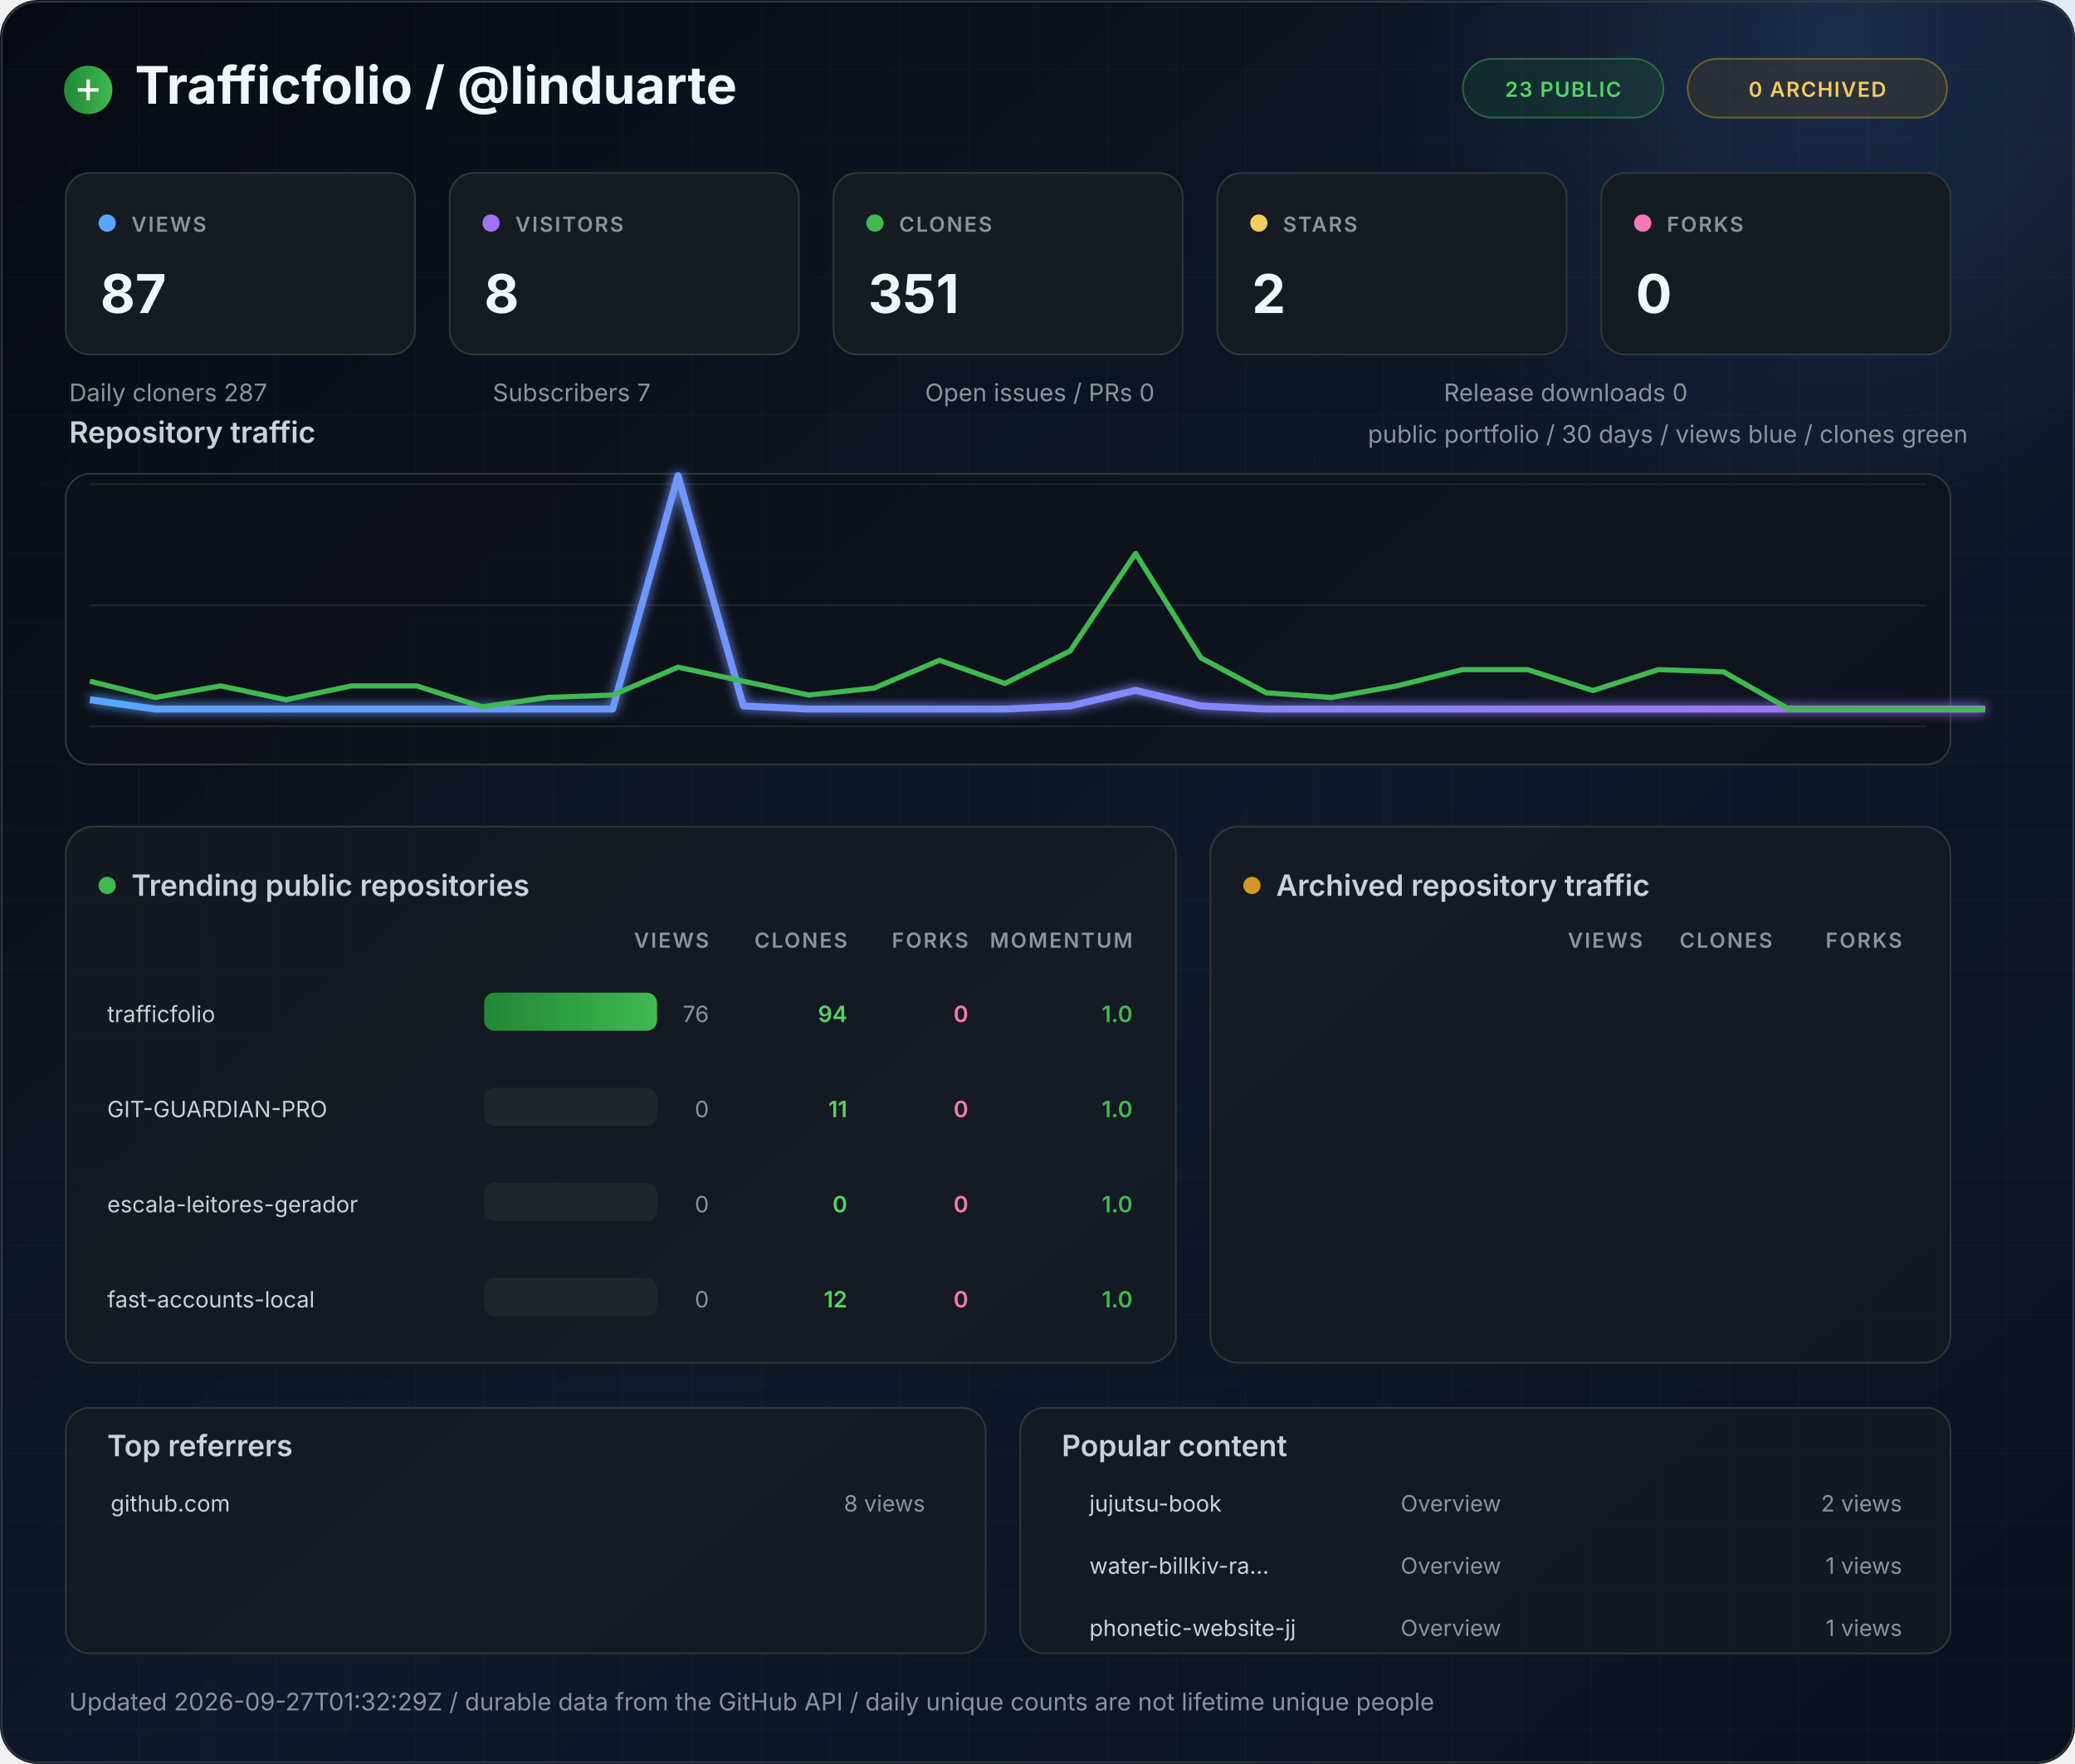
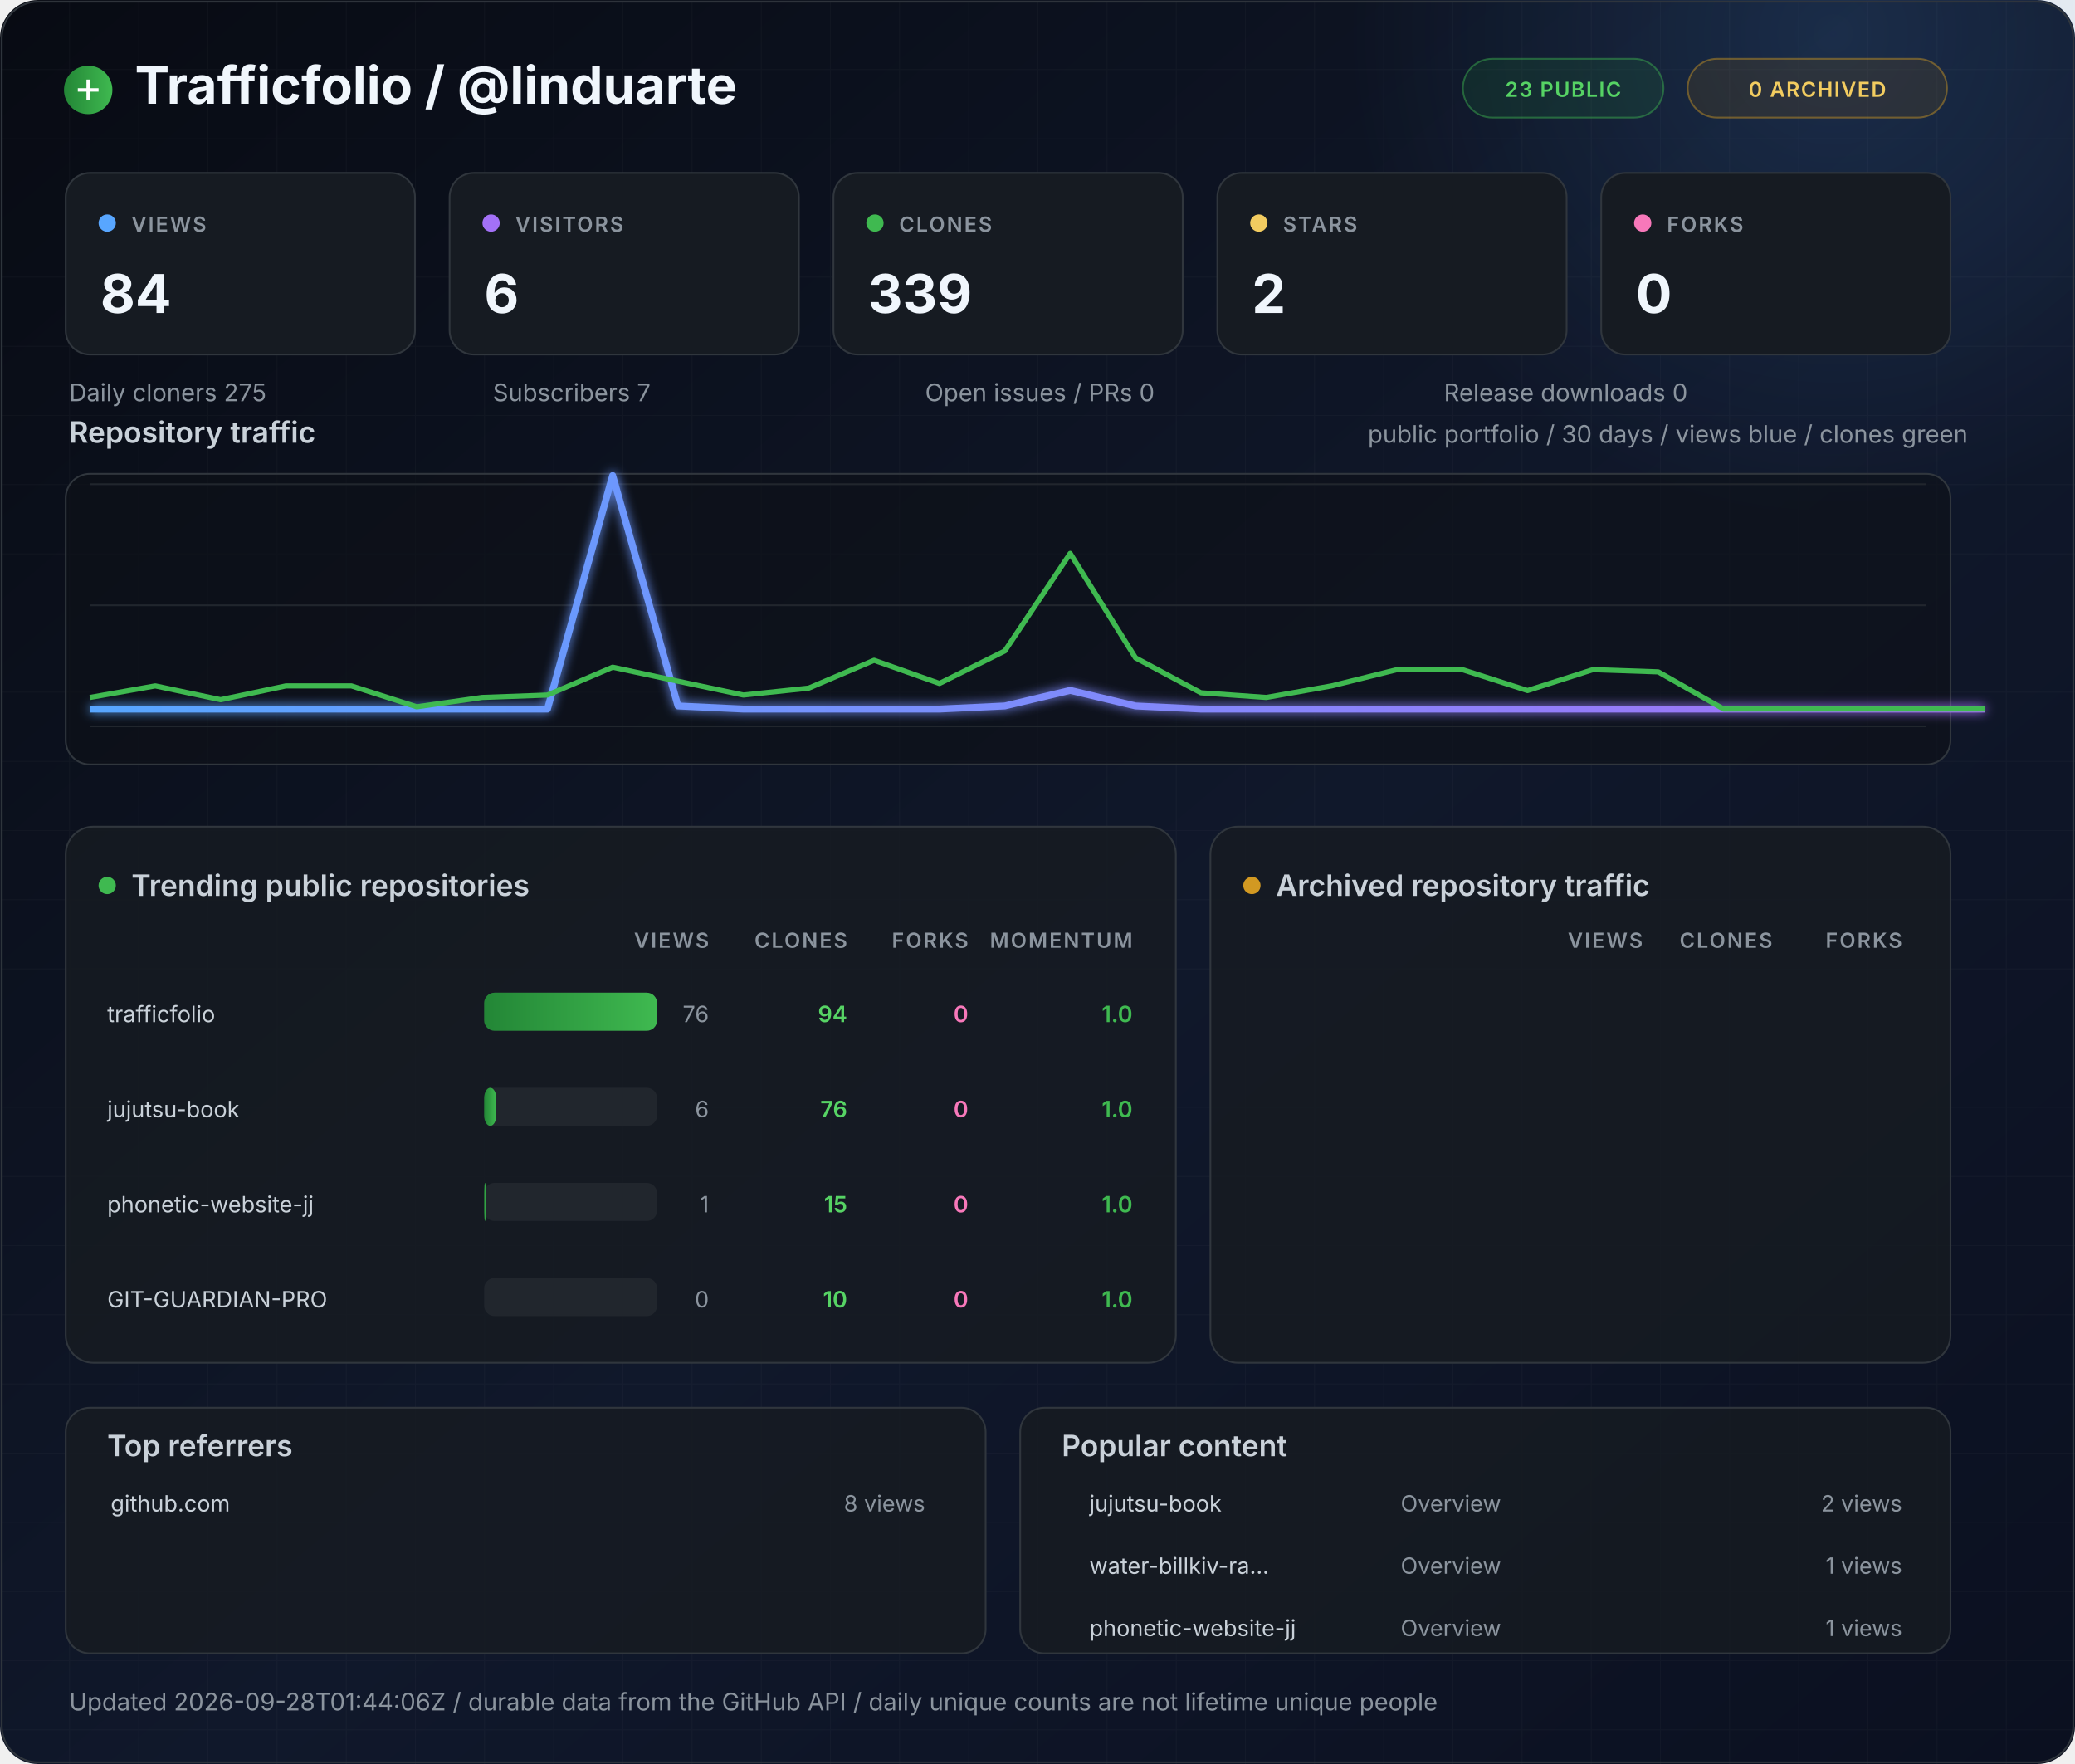
<svg xmlns="http://www.w3.org/2000/svg" width="1200" height="1020" viewBox="0 0 1200 1020" role="img" aria-label="Trafficfolio GitHub analytics dashboard for linduarte">
  <defs>
    <linearGradient id="bg" x1="0" y1="0" x2="1" y2="1">
      <stop stop-color="#080b13" />
      <stop offset=".55" stop-color="#10182b" />
      <stop offset="1" stop-color="#0b1020" />
    </linearGradient>
    <linearGradient id="line" x1="0" y1="0" x2="1" y2="0">
      <stop stop-color="#58a6ff" />
      <stop offset="1" stop-color="#a371f7" />
    </linearGradient>
    <linearGradient id="bar" x1="0" y1="0" x2="1" y2="0">
      <stop stop-color="#238636" />
      <stop offset="1" stop-color="#3fb950" />
    </linearGradient>
    <linearGradient id="archiveBar" x1="0" y1="0" x2="1" y2="0">
      <stop stop-color="#9e6a03" />
      <stop offset="1" stop-color="#f2cc60" />
    </linearGradient>
    <radialGradient id="ambient">
      <stop stop-color="#58a6ff" stop-opacity=".16" />
      <stop offset="1" stop-color="#58a6ff" stop-opacity="0" />
    </radialGradient>
    <pattern id="grid" width="40" height="40" patternUnits="userSpaceOnUse">
      <path d="M40 0H0V40" fill="none" stroke="#ffffff" stroke-opacity=".025" />
    </pattern>
    <filter id="glow">
      <feGaussianBlur stdDeviation="3" result="b" />
      <feMerge>
        <feMergeNode in="b" />
        <feMergeNode in="SourceGraphic" />
      </feMerge>
    </filter>
    <style>
    .title{font:750 30px -apple-system,BlinkMacSystemFont,"Segoe UI",sans-serif;fill:#f0f6fc}
    .subtitle{font:14px -apple-system,BlinkMacSystemFont,"Segoe UI",sans-serif;fill:#8b949e}
    .label{font:600 12px -apple-system,BlinkMacSystemFont,"Segoe UI",sans-serif;fill:#8b949e;letter-spacing:1px}
    .metric{font:700 31px -apple-system,BlinkMacSystemFont,"Segoe UI",sans-serif;fill:#f0f6fc}
    .section{font:600 17px -apple-system,BlinkMacSystemFont,"Segoe UI",sans-serif;fill:#c9d1d9}
    .repo,.value,.trend,.archive,.clone,.fork{font:13px -apple-system,BlinkMacSystemFont,"Segoe UI",sans-serif;fill:#c9d1d9}
    .value{fill:#8b949e} .trend{fill:#3fb950;font-weight:600} .archive{fill:#d29922}
    .clone{fill:#56d364;font-weight:600} .fork{fill:#f778ba;font-weight:600}
    .pill{font:600 12px -apple-system,BlinkMacSystemFont,"Segoe UI",sans-serif;letter-spacing:.7px}
  </style>
  </defs>
  <rect width="1200" height="1020" rx="22" fill="url(#bg)" />
  <rect width="1200" height="1020" rx="22" fill="url(#grid)" />
  <circle cx="1060" cy="20" r="280" fill="url(#ambient)" />
  <rect x="1" y="1" width="1198" height="1018" rx="21" fill="none" stroke="#30363d" />
  <circle cx="51" cy="52" r="14" fill="url(#bar)" />
  <path d="M45 52h12M51 46v12" stroke="#fff" stroke-width="2" />
  <text x="78" y="60" class="title">Trafficfolio / @linduarte</text>
  <rect x="846" y="34" width="116" height="34" rx="17" fill="#238636" fill-opacity=".16" stroke="#3fb950" stroke-opacity=".45" />
  <text x="904" y="56" text-anchor="middle" class="pill" fill="#56d364">23 PUBLIC</text>
  <rect x="976" y="34" width="150" height="34" rx="17" fill="#9e6a03" fill-opacity=".14" stroke="#d29922" stroke-opacity=".45" />
  <text x="1051" y="56" text-anchor="middle" class="pill" fill="#f2cc60">0 ARCHIVED</text>
  <rect x="38" y="100" width="202" height="105" rx="14" fill="#161b22" stroke="#30363d" />
  <circle cx="62" cy="129" r="5" fill="#58a6ff" />
  <text x="76" y="134" class="label">VIEWS</text>
-   <text x="58" y="181" class="metric">87</text>
+   <text x="58" y="181" class="metric">84</text>
  <rect x="260" y="100" width="202" height="105" rx="14" fill="#161b22" stroke="#30363d" />
  <circle cx="284" cy="129" r="5" fill="#a371f7" />
  <text x="298" y="134" class="label">VISITORS</text>
-   <text x="280" y="181" class="metric">8</text>
+   <text x="280" y="181" class="metric">6</text>
  <rect x="482" y="100" width="202" height="105" rx="14" fill="#161b22" stroke="#30363d" />
  <circle cx="506" cy="129" r="5" fill="#3fb950" />
  <text x="520" y="134" class="label">CLONES</text>
-   <text x="502" y="181" class="metric">351</text>
+   <text x="502" y="181" class="metric">339</text>
  <rect x="704" y="100" width="202" height="105" rx="14" fill="#161b22" stroke="#30363d" />
  <circle cx="728" cy="129" r="5" fill="#f2cc60" />
  <text x="742" y="134" class="label">STARS</text>
  <text x="724" y="181" class="metric">2</text>
  <rect x="926" y="100" width="202" height="105" rx="14" fill="#161b22" stroke="#30363d" />
  <circle cx="950" cy="129" r="5" fill="#f778ba" />
  <text x="964" y="134" class="label">FORKS</text>
  <text x="946" y="181" class="metric">0</text>
-   <text x="40" y="232" class="subtitle">Daily cloners 287</text>
+   <text x="40" y="232" class="subtitle">Daily cloners 275</text>
  <text x="285" y="232" class="subtitle">Subscribers 7</text>
  <text x="535" y="232" class="subtitle">Open issues / PRs 0</text>
  <text x="835" y="232" class="subtitle">Release downloads 0</text>
  <text x="40" y="256" class="section">Repository traffic</text>
  <text x="1138" y="256" text-anchor="end" class="subtitle">public portfolio / 30 days / views blue / clones green</text>
  <rect x="38" y="274" width="1090" height="168" rx="14" fill="#0d1117" fill-opacity=".62" stroke="#30363d" />
  <line x1="52" y1="420" x2="1114" y2="420" stroke="#21262d" />
  <line x1="52" y1="350" x2="1114" y2="350" stroke="#21262d" />
  <line x1="52" y1="280" x2="1114" y2="280" stroke="#21262d" />
-   <polyline points="52.0,404.6 89.8,410.0 127.6,410.0 165.4,410.0 203.2,410.0 241.0,410.0 278.8,410.0 316.6,410.0 354.3,410.0 392.1,275.0 429.9,408.2 467.7,410.0 505.5,410.0 543.3,410.0 581.1,410.0 618.9,408.2 656.7,399.2 694.5,408.2 732.3,410.0 770.1,410.0 807.9,410.0 845.7,410.0 883.4,410.0 921.2,410.0 959.0,410.0 996.8,410.0 1034.6,410.0 1072.4,410.0 1110.2,410.0 1148.0,410.0" fill="none" stroke="url(#line)" stroke-width="4" stroke-linejoin="round" filter="url(#glow)" />
-   <polyline points="52.0,393.9 89.8,403.3 127.6,396.6 165.4,404.6 203.2,396.6 241.0,396.6 278.8,408.7 316.6,403.3 354.3,401.9 392.1,385.8 429.9,393.9 467.7,401.9 505.5,397.9 543.3,381.8 581.1,395.2 618.9,376.4 656.7,320.0 694.5,380.4 732.3,400.6 770.1,403.3 807.9,396.6 845.7,387.2 883.4,387.2 921.2,399.3 959.0,387.2 996.8,388.5 1034.6,410.0 1072.4,410.0 1110.2,410.0 1148.0,410.0" fill="none" stroke="#3fb950" stroke-width="3" stroke-linejoin="round" />
+   <polyline points="52.0,410.0 89.8,410.0 127.6,410.0 165.4,410.0 203.2,410.0 241.0,410.0 278.8,410.0 316.6,410.0 354.3,275.0 392.1,408.2 429.9,410.0 467.7,410.0 505.5,410.0 543.3,410.0 581.1,408.2 618.9,399.2 656.7,408.2 694.5,410.0 732.3,410.0 770.1,410.0 807.9,410.0 845.7,410.0 883.4,410.0 921.2,410.0 959.0,410.0 996.8,410.0 1034.6,410.0 1072.4,410.0 1110.2,410.0 1148.0,410.0" fill="none" stroke="url(#line)" stroke-width="4" stroke-linejoin="round" filter="url(#glow)" />
+   <polyline points="52.0,403.3 89.8,396.6 127.6,404.6 165.4,396.6 203.2,396.6 241.0,408.7 278.8,403.3 316.6,401.9 354.3,385.8 392.1,393.9 429.9,401.9 467.7,397.9 505.5,381.8 543.3,395.2 581.1,376.4 618.9,320.0 656.7,380.4 694.5,400.6 732.3,403.3 770.1,396.6 807.9,387.2 845.7,387.2 883.4,399.3 921.2,387.2 959.0,388.5 996.8,410.0 1034.6,410.0 1072.4,410.0 1110.2,410.0 1148.0,410.0" fill="none" stroke="#3fb950" stroke-width="3" stroke-linejoin="round" />
  <rect x="38" y="478" width="642" height="310" rx="16" fill="#161b22" fill-opacity=".82" stroke="#30363d" />
  <circle cx="62" cy="512" r="5" fill="#3fb950" />
  <text x="76" y="518" class="section">Trending public repositories</text>
  <text x="410" y="548" text-anchor="end" class="label">VIEWS</text>
  <text x="490" y="548" text-anchor="end" class="label">CLONES</text>
  <text x="560" y="548" text-anchor="end" class="label">FORKS</text>
  <text x="655" y="548" text-anchor="end" class="label">MOMENTUM</text>
  <text x="62" y="591" class="repo">trafficfolio</text>
  <rect x="280" y="574" width="100" height="22" rx="6" fill="#21262d" />
  <rect x="280" y="574" width="100" height="22" rx="6" fill="url(#bar)" />
  <text x="410" y="591" text-anchor="end" class="value">76</text>
  <text x="490" y="591" text-anchor="end" class="clone">94</text>
  <text x="560" y="591" text-anchor="end" class="fork">0</text>
  <text x="655" y="591" text-anchor="end" class="trend">1.0</text>
-   <text x="62" y="646" class="repo">GIT-GUARDIAN-PRO</text>
+   <text x="62" y="646" class="repo">jujutsu-book</text>
  <rect x="280" y="629" width="100" height="22" rx="6" fill="#21262d" />
-   <rect x="280" y="629" width="0" height="22" rx="6" fill="url(#bar)" />
-   <text x="410" y="646" text-anchor="end" class="value">0</text>
-   <text x="490" y="646" text-anchor="end" class="clone">11</text>
+   <rect x="280" y="629" width="7" height="22" rx="6" fill="url(#bar)" />
+   <text x="410" y="646" text-anchor="end" class="value">6</text>
+   <text x="490" y="646" text-anchor="end" class="clone">76</text>
  <text x="560" y="646" text-anchor="end" class="fork">0</text>
  <text x="655" y="646" text-anchor="end" class="trend">1.0</text>
-   <text x="62" y="701" class="repo">escala-leitores-gerador</text>
+   <text x="62" y="701" class="repo">phonetic-website-jj</text>
  <rect x="280" y="684" width="100" height="22" rx="6" fill="#21262d" />
-   <rect x="280" y="684" width="0" height="22" rx="6" fill="url(#bar)" />
-   <text x="410" y="701" text-anchor="end" class="value">0</text>
-   <text x="490" y="701" text-anchor="end" class="clone">0</text>
+   <rect x="280" y="684" width="1" height="22" rx="6" fill="url(#bar)" />
+   <text x="410" y="701" text-anchor="end" class="value">1</text>
+   <text x="490" y="701" text-anchor="end" class="clone">15</text>
  <text x="560" y="701" text-anchor="end" class="fork">0</text>
  <text x="655" y="701" text-anchor="end" class="trend">1.0</text>
-   <text x="62" y="756" class="repo">fast-accounts-local</text>
+   <text x="62" y="756" class="repo">GIT-GUARDIAN-PRO</text>
  <rect x="280" y="739" width="100" height="22" rx="6" fill="#21262d" />
  <rect x="280" y="739" width="0" height="22" rx="6" fill="url(#bar)" />
  <text x="410" y="756" text-anchor="end" class="value">0</text>
-   <text x="490" y="756" text-anchor="end" class="clone">12</text>
+   <text x="490" y="756" text-anchor="end" class="clone">10</text>
  <text x="560" y="756" text-anchor="end" class="fork">0</text>
  <text x="655" y="756" text-anchor="end" class="trend">1.0</text>
  <rect x="700" y="478" width="428" height="310" rx="16" fill="#161b22" fill-opacity=".82" stroke="#30363d" />
  <circle cx="724" cy="512" r="5" fill="#d29922" />
  <text x="738" y="518" class="section">Archived repository traffic</text>
  <text x="950" y="548" text-anchor="end" class="label">VIEWS</text>
  <text x="1025" y="548" text-anchor="end" class="label">CLONES</text>
  <text x="1100" y="548" text-anchor="end" class="label">FORKS</text>
  <rect x="38" y="814" width="532" height="142" rx="14" fill="#161b22" fill-opacity=".82" stroke="#30363d" />
  <text x="62" y="842" class="section">Top referrers</text>
  <text x="64" y="874" class="repo">github.com</text>
  <text x="535" y="874" text-anchor="end" class="value">8 views</text>
  <rect x="590" y="814" width="538" height="142" rx="14" fill="#161b22" fill-opacity=".82" stroke="#30363d" />
  <text x="614" y="842" class="section">Popular content</text>
  <text x="630" y="874" class="repo">jujutsu-book</text>
  <text x="810" y="874" class="value">Overview</text>
  <text x="1100" y="874" text-anchor="end" class="value">2 views</text>
  <text x="630" y="910" class="repo">water-billkiv-ra...</text>
  <text x="810" y="910" class="value">Overview</text>
  <text x="1100" y="910" text-anchor="end" class="value">1 views</text>
  <text x="630" y="946" class="repo">phonetic-website-jj</text>
  <text x="810" y="946" class="value">Overview</text>
  <text x="1100" y="946" text-anchor="end" class="value">1 views</text>
-   <text x="40" y="989" class="subtitle">Updated 2026-09-27T01:32:29Z / durable data from the GitHub API / daily unique counts are not lifetime unique people</text>
+   <text x="40" y="989" class="subtitle">Updated 2026-09-28T01:44:06Z / durable data from the GitHub API / daily unique counts are not lifetime unique people</text>
</svg>
